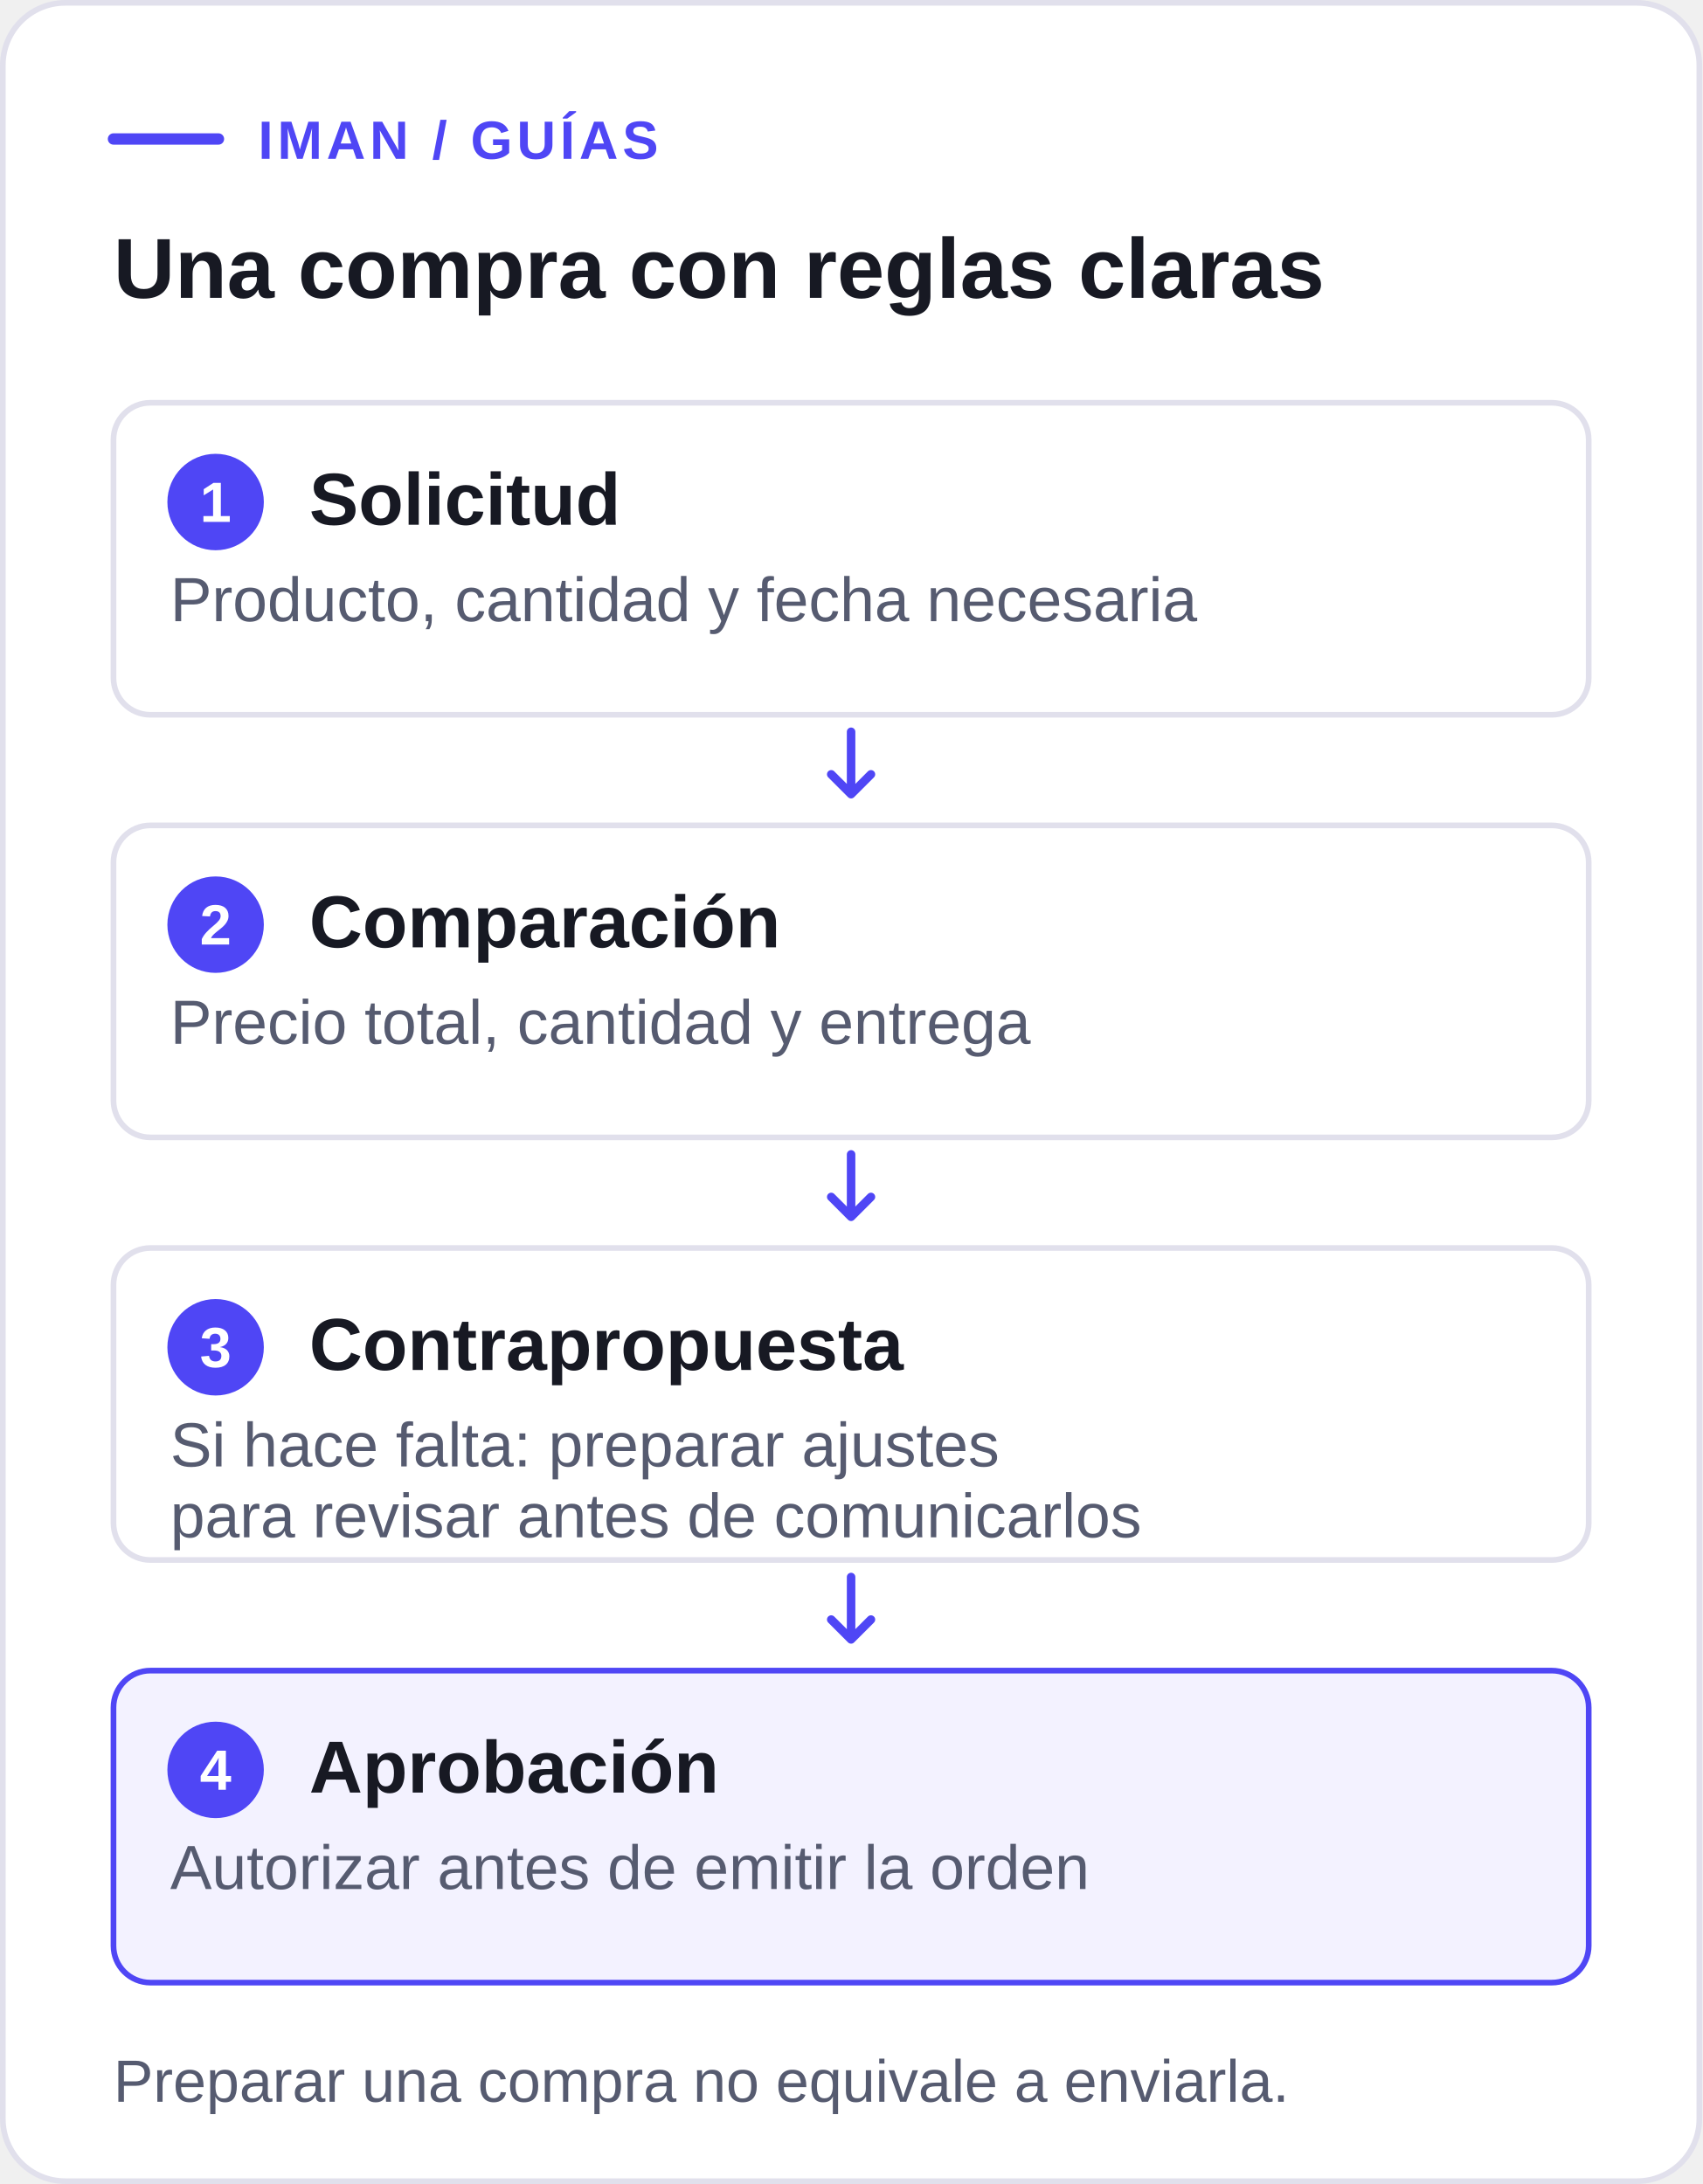
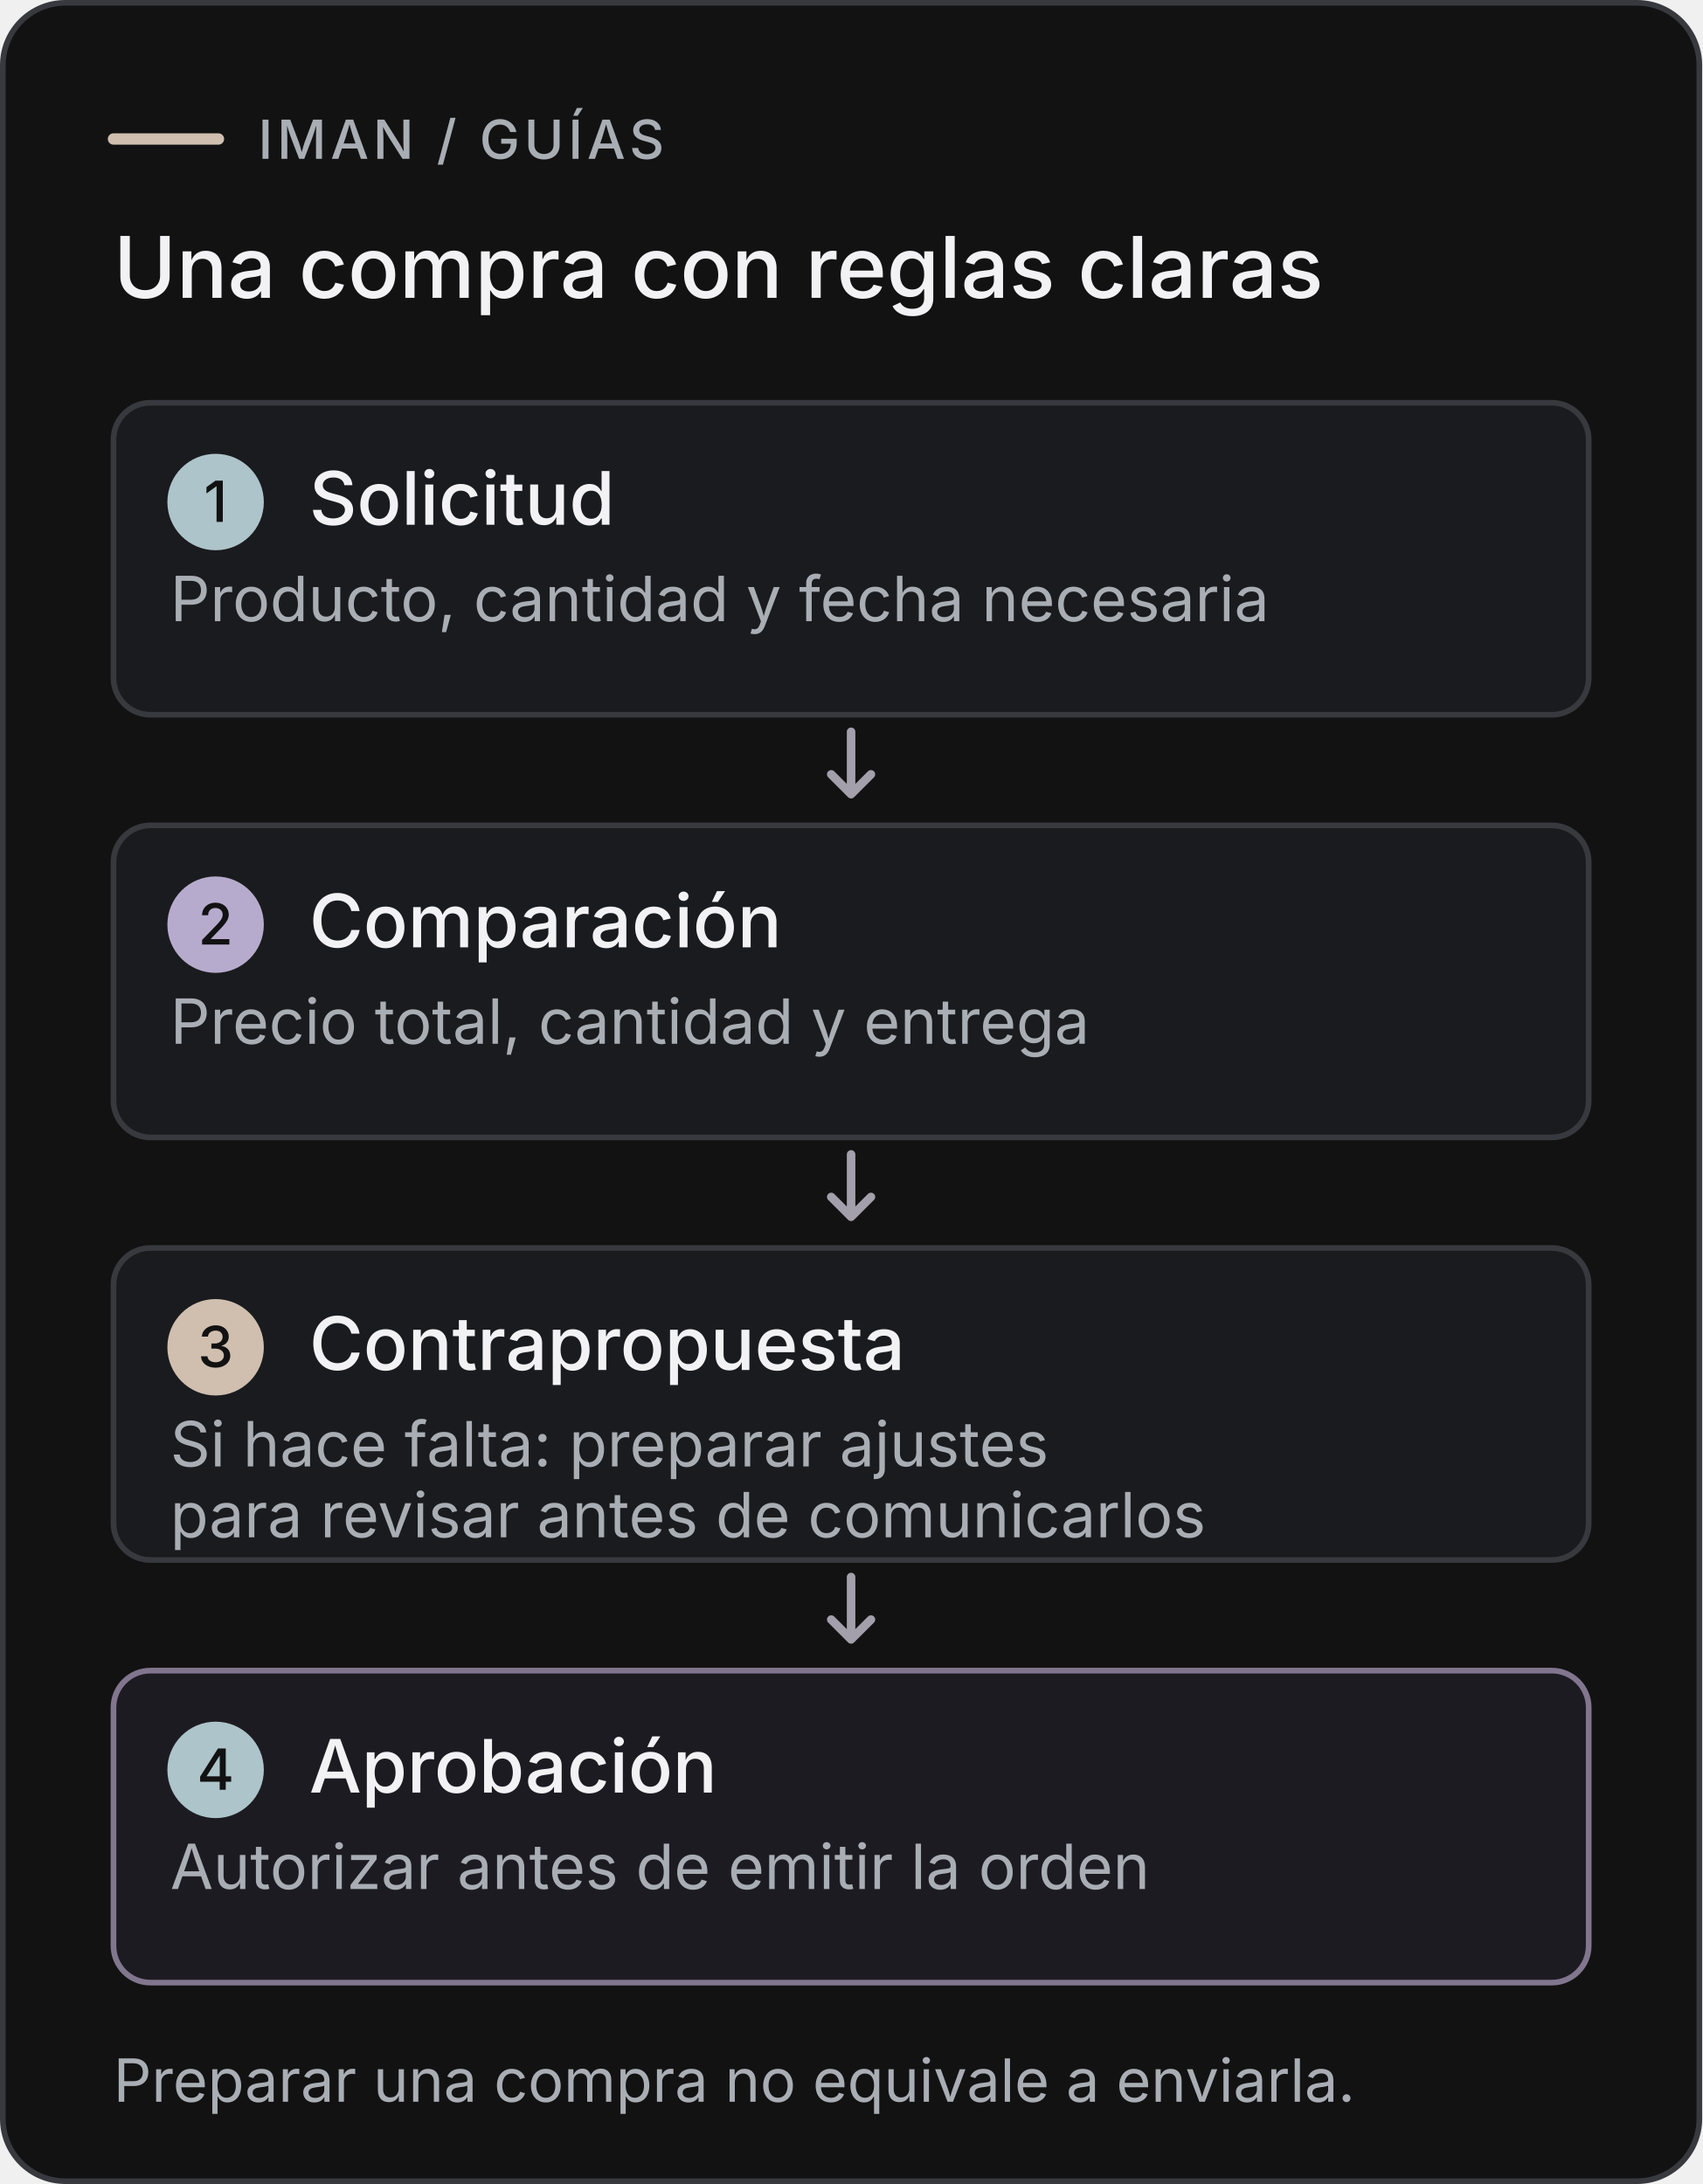
<svg xmlns="http://www.w3.org/2000/svg" width="600" height="770" viewBox="0 0 600 770" role="img" aria-labelledby="title description">
-   <rect x="1" y="1" width="598" height="768" rx="22" fill="#FFFFFF" stroke="#E1E0EC" stroke-width="2" />
-   <g font-family="Arial, Helvetica, sans-serif" fill="#171923">
-     <path d="M40 49H77" stroke="#4F46F5" stroke-width="4" stroke-linecap="round" />
-     <text x="91" y="56" fill="#4F46F5" font-size="19" font-weight="700" letter-spacing="1.5">IMAN / GUÍAS</text>
-     <text x="40" y="105" font-size="30" font-weight="700">Una compra con reglas claras</text>
-     <rect x="40" y="142" width="520" height="110" rx="13" fill="#FFFFFF" stroke="#E1E0EC" stroke-width="2" />
-     <circle cx="76" cy="177" r="17" fill="#4F46F5" />
-     <text x="76" y="184" text-anchor="middle" font-size="20" font-weight="700" fill="#FFFFFF">1</text>
-     <text x="109" y="185" font-size="26" font-weight="700">Solicitud</text>
-     <text x="60" y="219" fill="#565B70" font-size="22">Producto, cantidad y fecha necesaria</text>
-     <path d="M300 258v22m-7-7 7 7 7-7" fill="none" stroke="#4F46F5" stroke-width="3" stroke-linecap="round" stroke-linejoin="round" />
-     <rect x="40" y="291" width="520" height="110" rx="13" fill="#FFFFFF" stroke="#E1E0EC" stroke-width="2" />
-     <circle cx="76" cy="326" r="17" fill="#4F46F5" />
-     <text x="76" y="333" text-anchor="middle" font-size="20" font-weight="700" fill="#FFFFFF">2</text>
-     <text x="109" y="334" font-size="26" font-weight="700">Comparación</text>
-     <text x="60" y="368" fill="#565B70" font-size="22">Precio total, cantidad y entrega</text>
-     <path d="M300 407v22m-7-7 7 7 7-7" fill="none" stroke="#4F46F5" stroke-width="3" stroke-linecap="round" stroke-linejoin="round" />
-     <rect x="40" y="440" width="520" height="110" rx="13" fill="#FFFFFF" stroke="#E1E0EC" stroke-width="2" />
-     <circle cx="76" cy="475" r="17" fill="#4F46F5" />
-     <text x="76" y="482" text-anchor="middle" font-size="20" font-weight="700" fill="#FFFFFF">3</text>
-     <text x="109" y="483" font-size="26" font-weight="700">Contrapropuesta</text>
-     <text x="60" y="517" fill="#565B70" font-size="22">Si hace falta: preparar ajustes</text>
-     <text x="60" y="542" fill="#565B70" font-size="22">para revisar antes de comunicarlos</text>
-     <path d="M300 556v22m-7-7 7 7 7-7" fill="none" stroke="#4F46F5" stroke-width="3" stroke-linecap="round" stroke-linejoin="round" />
-     <rect x="40" y="589" width="520" height="110" rx="13" fill="#F3F2FF" stroke="#4F46F5" stroke-width="2" />
-     <circle cx="76" cy="624" r="17" fill="#4F46F5" />
-     <text x="76" y="631" text-anchor="middle" font-size="20" font-weight="700" fill="#FFFFFF">4</text>
-     <text x="109" y="632" font-size="26" font-weight="700">Aprobación</text>
-     <text x="60" y="666" fill="#565B70" font-size="22">Autorizar antes de emitir la orden</text>
-     <text x="40" y="741" font-size="21" fill="#565B70">Preparar una compra no equivale a enviarla.</text>
+   <rect x="1" y="1" width="598" height="768" rx="22" fill="#121212" stroke="#38393e" stroke-width="2" />
+   <g font-family="Inter, Arial, Helvetica, sans-serif" fill="#f2f2f4">
+     <path d="M40 49H77" stroke="#d0bfaf" stroke-width="4" stroke-linecap="round" />
+     <text x="91" y="56" fill="#a9adb4" font-size="19" font-weight="500" letter-spacing="1.5">IMAN / GUÍAS</text>
+     <text x="40" y="105" font-size="30" font-weight="500">Una compra con reglas claras</text>
+     <rect x="40" y="142" width="520" height="110" rx="13" fill="#1a1b1e" stroke="#38393e" stroke-width="2" />
+     <circle cx="76" cy="177" r="17" fill="#adc4ca" />
+     <text x="76" y="184" text-anchor="middle" font-size="20" font-weight="500" fill="#121212">1</text>
+     <text x="109" y="185" font-size="26" font-weight="500">Solicitud</text>
+     <text x="60" y="219" fill="#a9adb4" font-size="22">Producto, cantidad y fecha necesaria</text>
+     <path d="M300 258v22m-7-7 7 7 7-7" fill="none" stroke="#a3a0ac" stroke-width="3" stroke-linecap="round" stroke-linejoin="round" />
+     <rect x="40" y="291" width="520" height="110" rx="13" fill="#1a1b1e" stroke="#38393e" stroke-width="2" />
+     <circle cx="76" cy="326" r="17" fill="#b7abcd" />
+     <text x="76" y="333" text-anchor="middle" font-size="20" font-weight="500" fill="#121212">2</text>
+     <text x="109" y="334" font-size="26" font-weight="500">Comparación</text>
+     <text x="60" y="368" fill="#a9adb4" font-size="22">Precio total, cantidad y entrega</text>
+     <path d="M300 407v22m-7-7 7 7 7-7" fill="none" stroke="#a3a0ac" stroke-width="3" stroke-linecap="round" stroke-linejoin="round" />
+     <rect x="40" y="440" width="520" height="110" rx="13" fill="#1a1b1e" stroke="#38393e" stroke-width="2" />
+     <circle cx="76" cy="475" r="17" fill="#d0bfaf" />
+     <text x="76" y="482" text-anchor="middle" font-size="20" font-weight="500" fill="#121212">3</text>
+     <text x="109" y="483" font-size="26" font-weight="500">Contrapropuesta</text>
+     <text x="60" y="517" fill="#a9adb4" font-size="22">Si hace falta: preparar ajustes</text>
+     <text x="60" y="542" fill="#a9adb4" font-size="22">para revisar antes de comunicarlos</text>
+     <path d="M300 556v22m-7-7 7 7 7-7" fill="none" stroke="#a3a0ac" stroke-width="3" stroke-linecap="round" stroke-linejoin="round" />
+     <rect x="40" y="589" width="520" height="110" rx="13" fill="#1d1b22" stroke="#82768f" stroke-width="2" />
+     <circle cx="76" cy="624" r="17" fill="#adc4ca" />
+     <text x="76" y="631" text-anchor="middle" font-size="20" font-weight="500" fill="#121212">4</text>
+     <text x="109" y="632" font-size="26" font-weight="500">Aprobación</text>
+     <text x="60" y="666" fill="#a9adb4" font-size="22">Autorizar antes de emitir la orden</text>
+     <text x="40" y="741" font-size="21" fill="#a9adb4">Preparar una compra no equivale a enviarla.</text>
  </g>
</svg>
